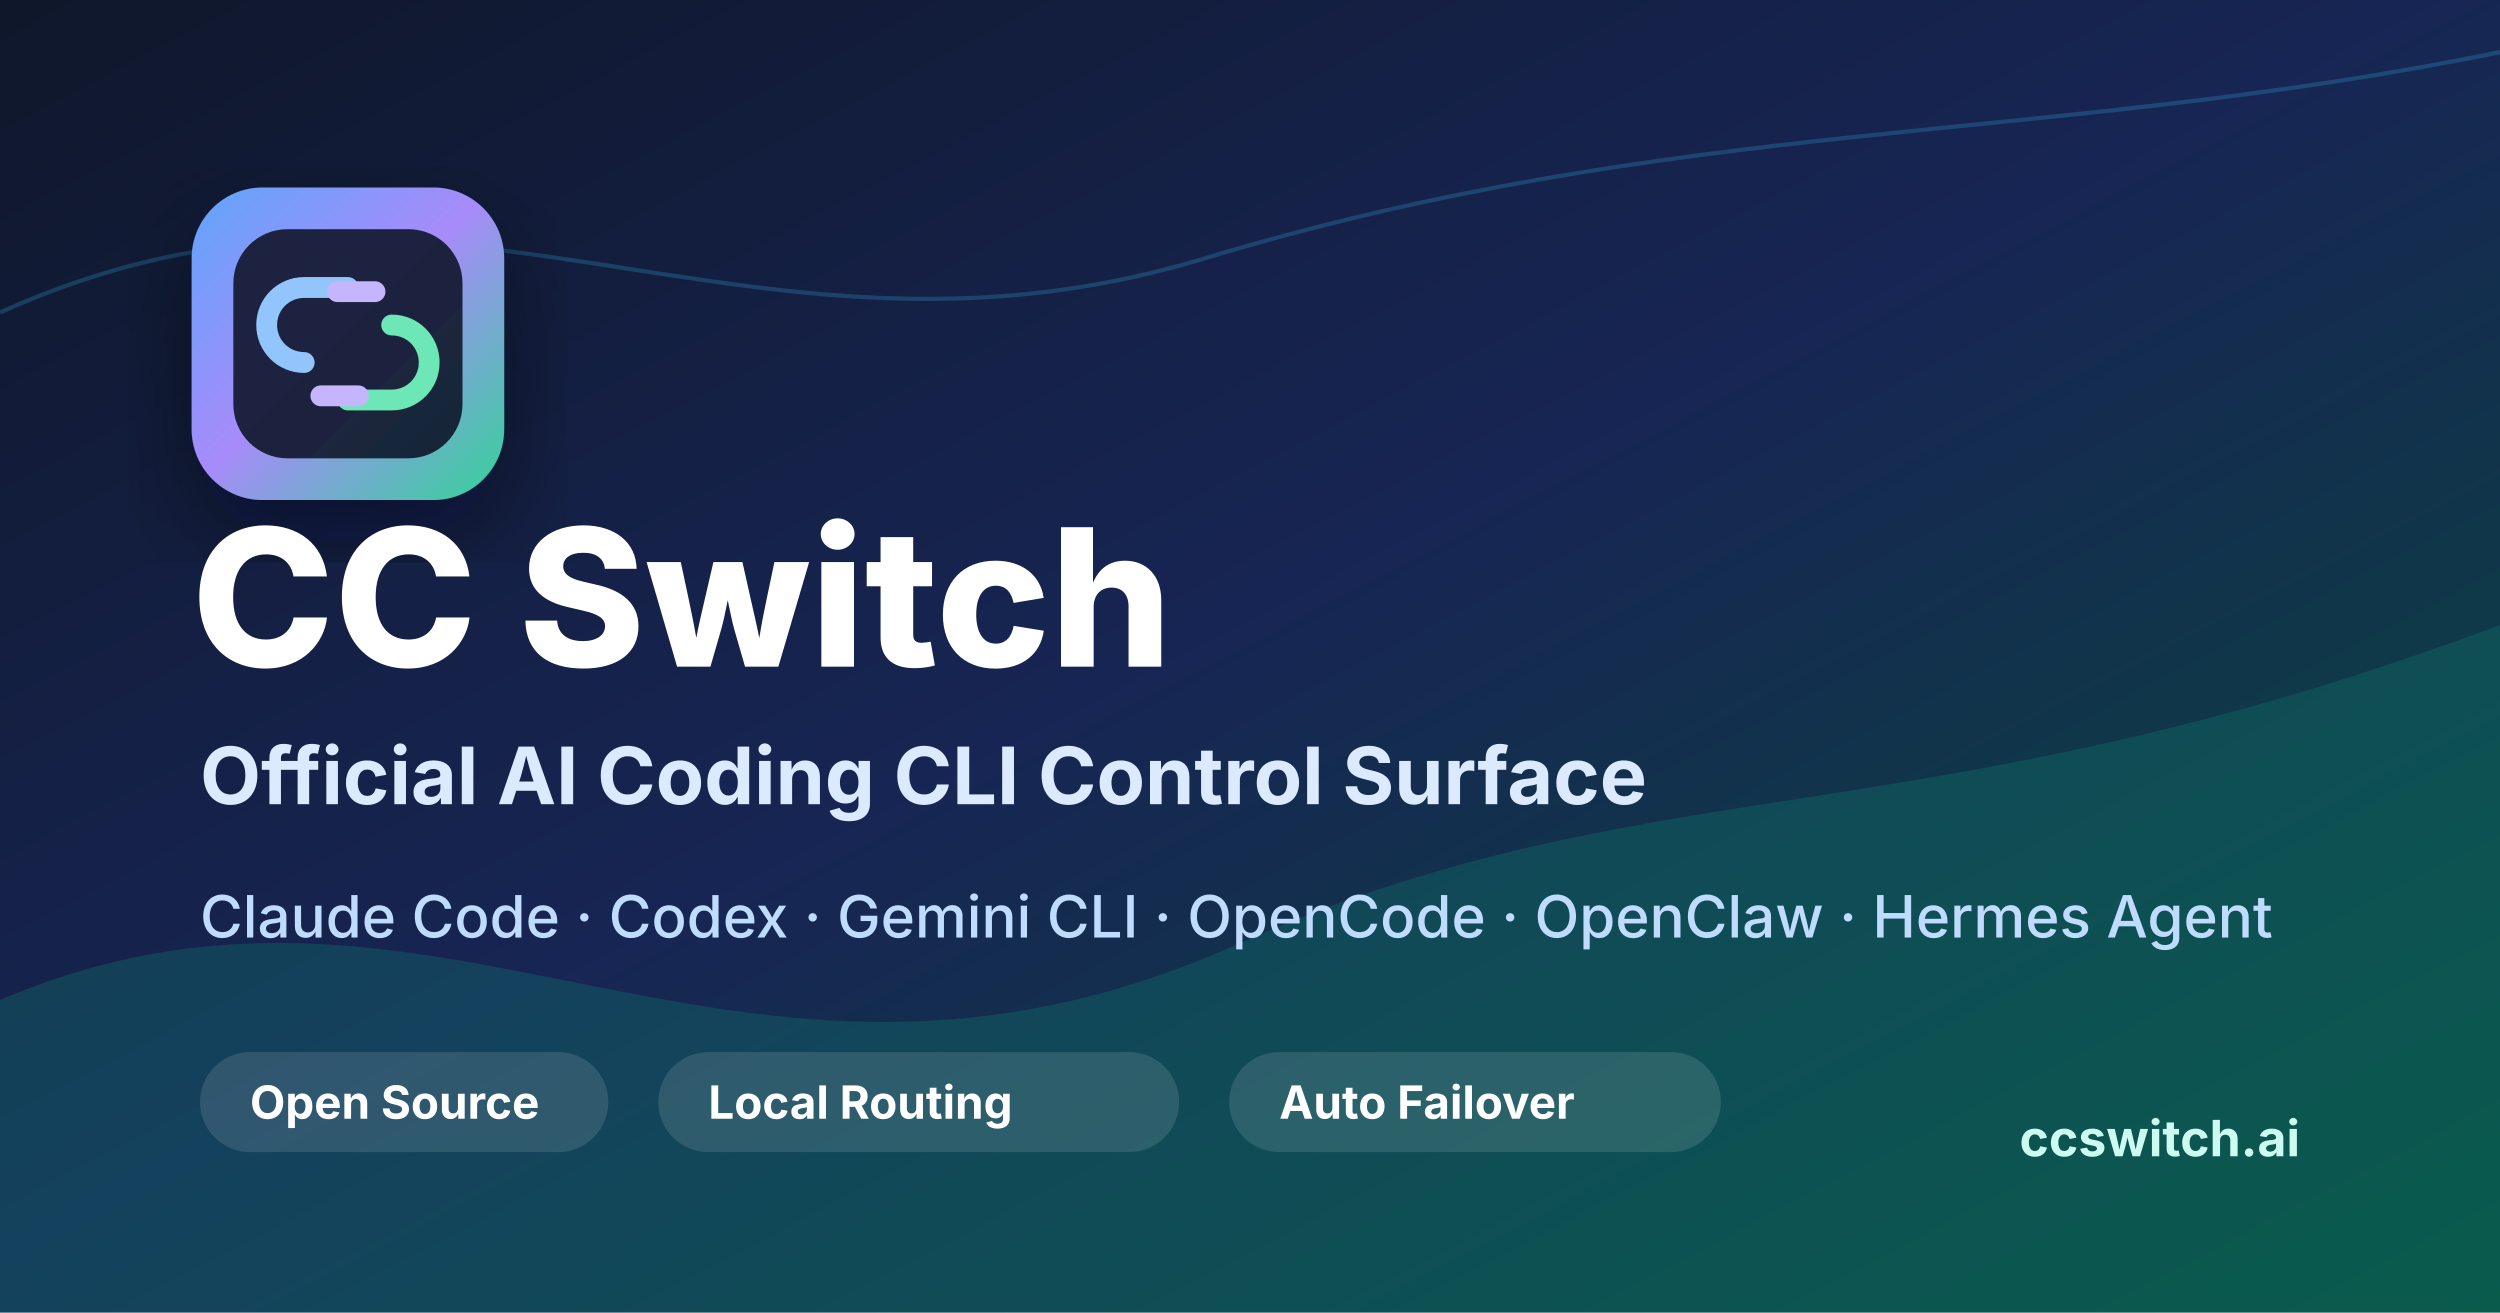
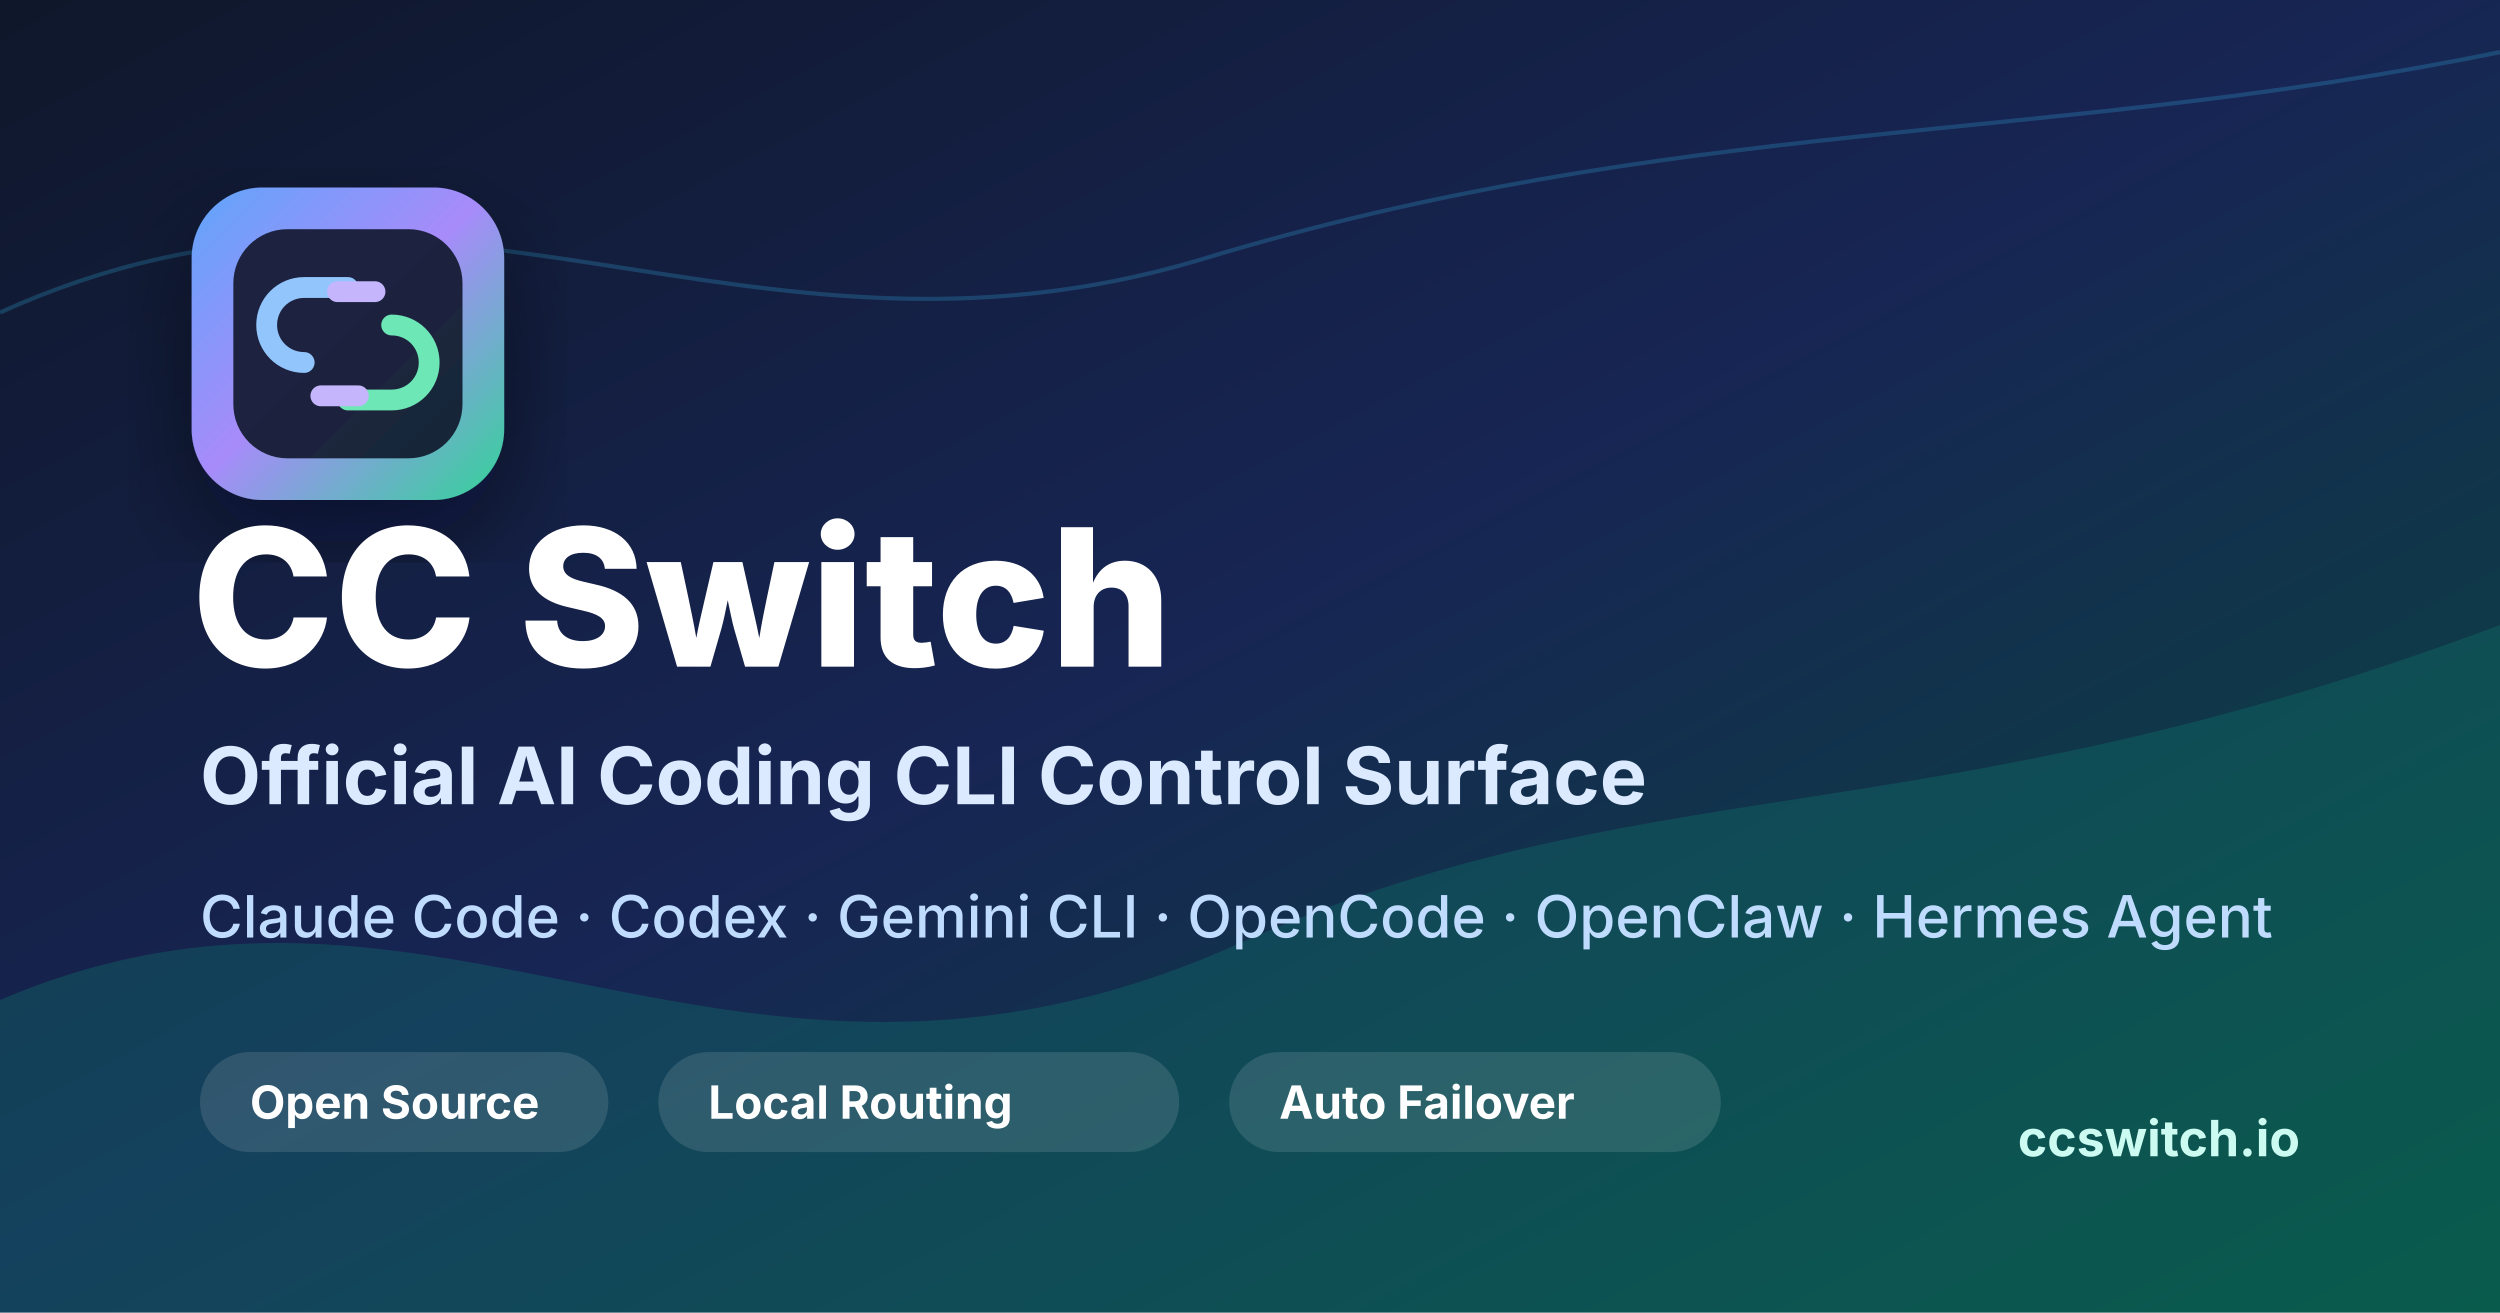
<svg xmlns="http://www.w3.org/2000/svg" width="1200" height="630" viewBox="0 0 1200 630" role="img" aria-labelledby="title desc">
  <defs>
    <linearGradient id="bg" x1="0" y1="0" x2="1" y2="1">
      <stop offset="0%" stop-color="#0f172a" />
      <stop offset="48%" stop-color="#172554" />
      <stop offset="100%" stop-color="#064e3b" />
    </linearGradient>
    <linearGradient id="accent" x1="0" y1="0" x2="1" y2="1">
      <stop offset="0%" stop-color="#60a5fa" />
      <stop offset="48%" stop-color="#a78bfa" />
      <stop offset="100%" stop-color="#34d399" />
    </linearGradient>
    <filter id="shadow" x="-20%" y="-20%" width="140%" height="140%">
      <feDropShadow dx="0" dy="20" stdDeviation="24" flood-color="#020617" flood-opacity="0.45" />
    </filter>
  </defs>
  <rect width="1200" height="630" fill="url(#bg)" />
  <path d="M0 480 C210 390 350 560 590 455 C790 365 920 405 1200 300 L1200 630 L0 630 Z" fill="#0f766e" opacity="0.35" />
  <path d="M0 150 C210 55 355 190 575 125 C805 55 980 70 1200 25" fill="none" stroke="#38bdf8" stroke-width="2" opacity="0.22" />
  <g transform="translate(92 90)" filter="url(#shadow)">
    <rect x="0" y="0" width="150" height="150" rx="34" fill="url(#accent)" />
    <rect x="20" y="20" width="110" height="110" rx="26" fill="#0f172a" opacity="0.9" />
    <path d="M54 84 C44 84 36 76 36 66 C36 56 44 48 54 48 L75 48" fill="none" stroke="#93c5fd" stroke-width="10" stroke-linecap="round" />
    <path d="M96 66 C106 66 114 74 114 84 C114 94 106 102 96 102 L75 102" fill="none" stroke="#6ee7b7" stroke-width="10" stroke-linecap="round" />
    <path d="M70 50 L88 50 M62 100 L80 100" stroke="#c4b5fd" stroke-width="10" stroke-linecap="round" />
  </g>
  <text x="92" y="320" fill="#ffffff" font-family="Inter, ui-sans-serif, system-ui, -apple-system, BlinkMacSystemFont, Segoe UI, sans-serif" font-size="92" font-weight="800">CC Switch</text>
  <text x="96" y="386" fill="#dbeafe" font-family="Inter, ui-sans-serif, system-ui, -apple-system, BlinkMacSystemFont, Segoe UI, sans-serif" font-size="38" font-weight="650">Official AI Coding CLI Control Surface</text>
  <text x="96" y="450" fill="#bfdbfe" font-family="Inter, ui-sans-serif, system-ui, -apple-system, BlinkMacSystemFont, Segoe UI, sans-serif" font-size="28" font-weight="500">Claude Code · Codex · Gemini CLI · OpenCode · OpenClaw · Hermes Agent</text>
  <g transform="translate(96 505)">
    <rect width="196" height="48" rx="24" fill="#ffffff" opacity="0.12" />
    <text x="24" y="32" fill="#ffffff" font-family="Inter, ui-sans-serif, system-ui, -apple-system, BlinkMacSystemFont, Segoe UI, sans-serif" font-size="22" font-weight="700">Open Source</text>
    <rect x="220" width="250" height="48" rx="24" fill="#ffffff" opacity="0.12" />
    <text x="244" y="32" fill="#ffffff" font-family="Inter, ui-sans-serif, system-ui, -apple-system, BlinkMacSystemFont, Segoe UI, sans-serif" font-size="22" font-weight="700">Local Routing</text>
    <rect x="494" width="236" height="48" rx="24" fill="#ffffff" opacity="0.12" />
    <text x="518" y="32" fill="#ffffff" font-family="Inter, ui-sans-serif, system-ui, -apple-system, BlinkMacSystemFont, Segoe UI, sans-serif" font-size="22" font-weight="700">Auto Failover</text>
  </g>
-   <text x="1104" y="555" text-anchor="end" fill="#ccfbf1" font-family="Inter, ui-sans-serif, system-ui, -apple-system, BlinkMacSystemFont, Segoe UI, sans-serif" font-size="24" font-weight="650">ccswitch.ai</text>
+   <text x="1104" y="555" text-anchor="end" fill="#ccfbf1" font-family="Inter, ui-sans-serif, system-ui, -apple-system, BlinkMacSystemFont, Segoe UI, sans-serif" font-size="24" font-weight="650">ccswitch.io</text>
</svg>
